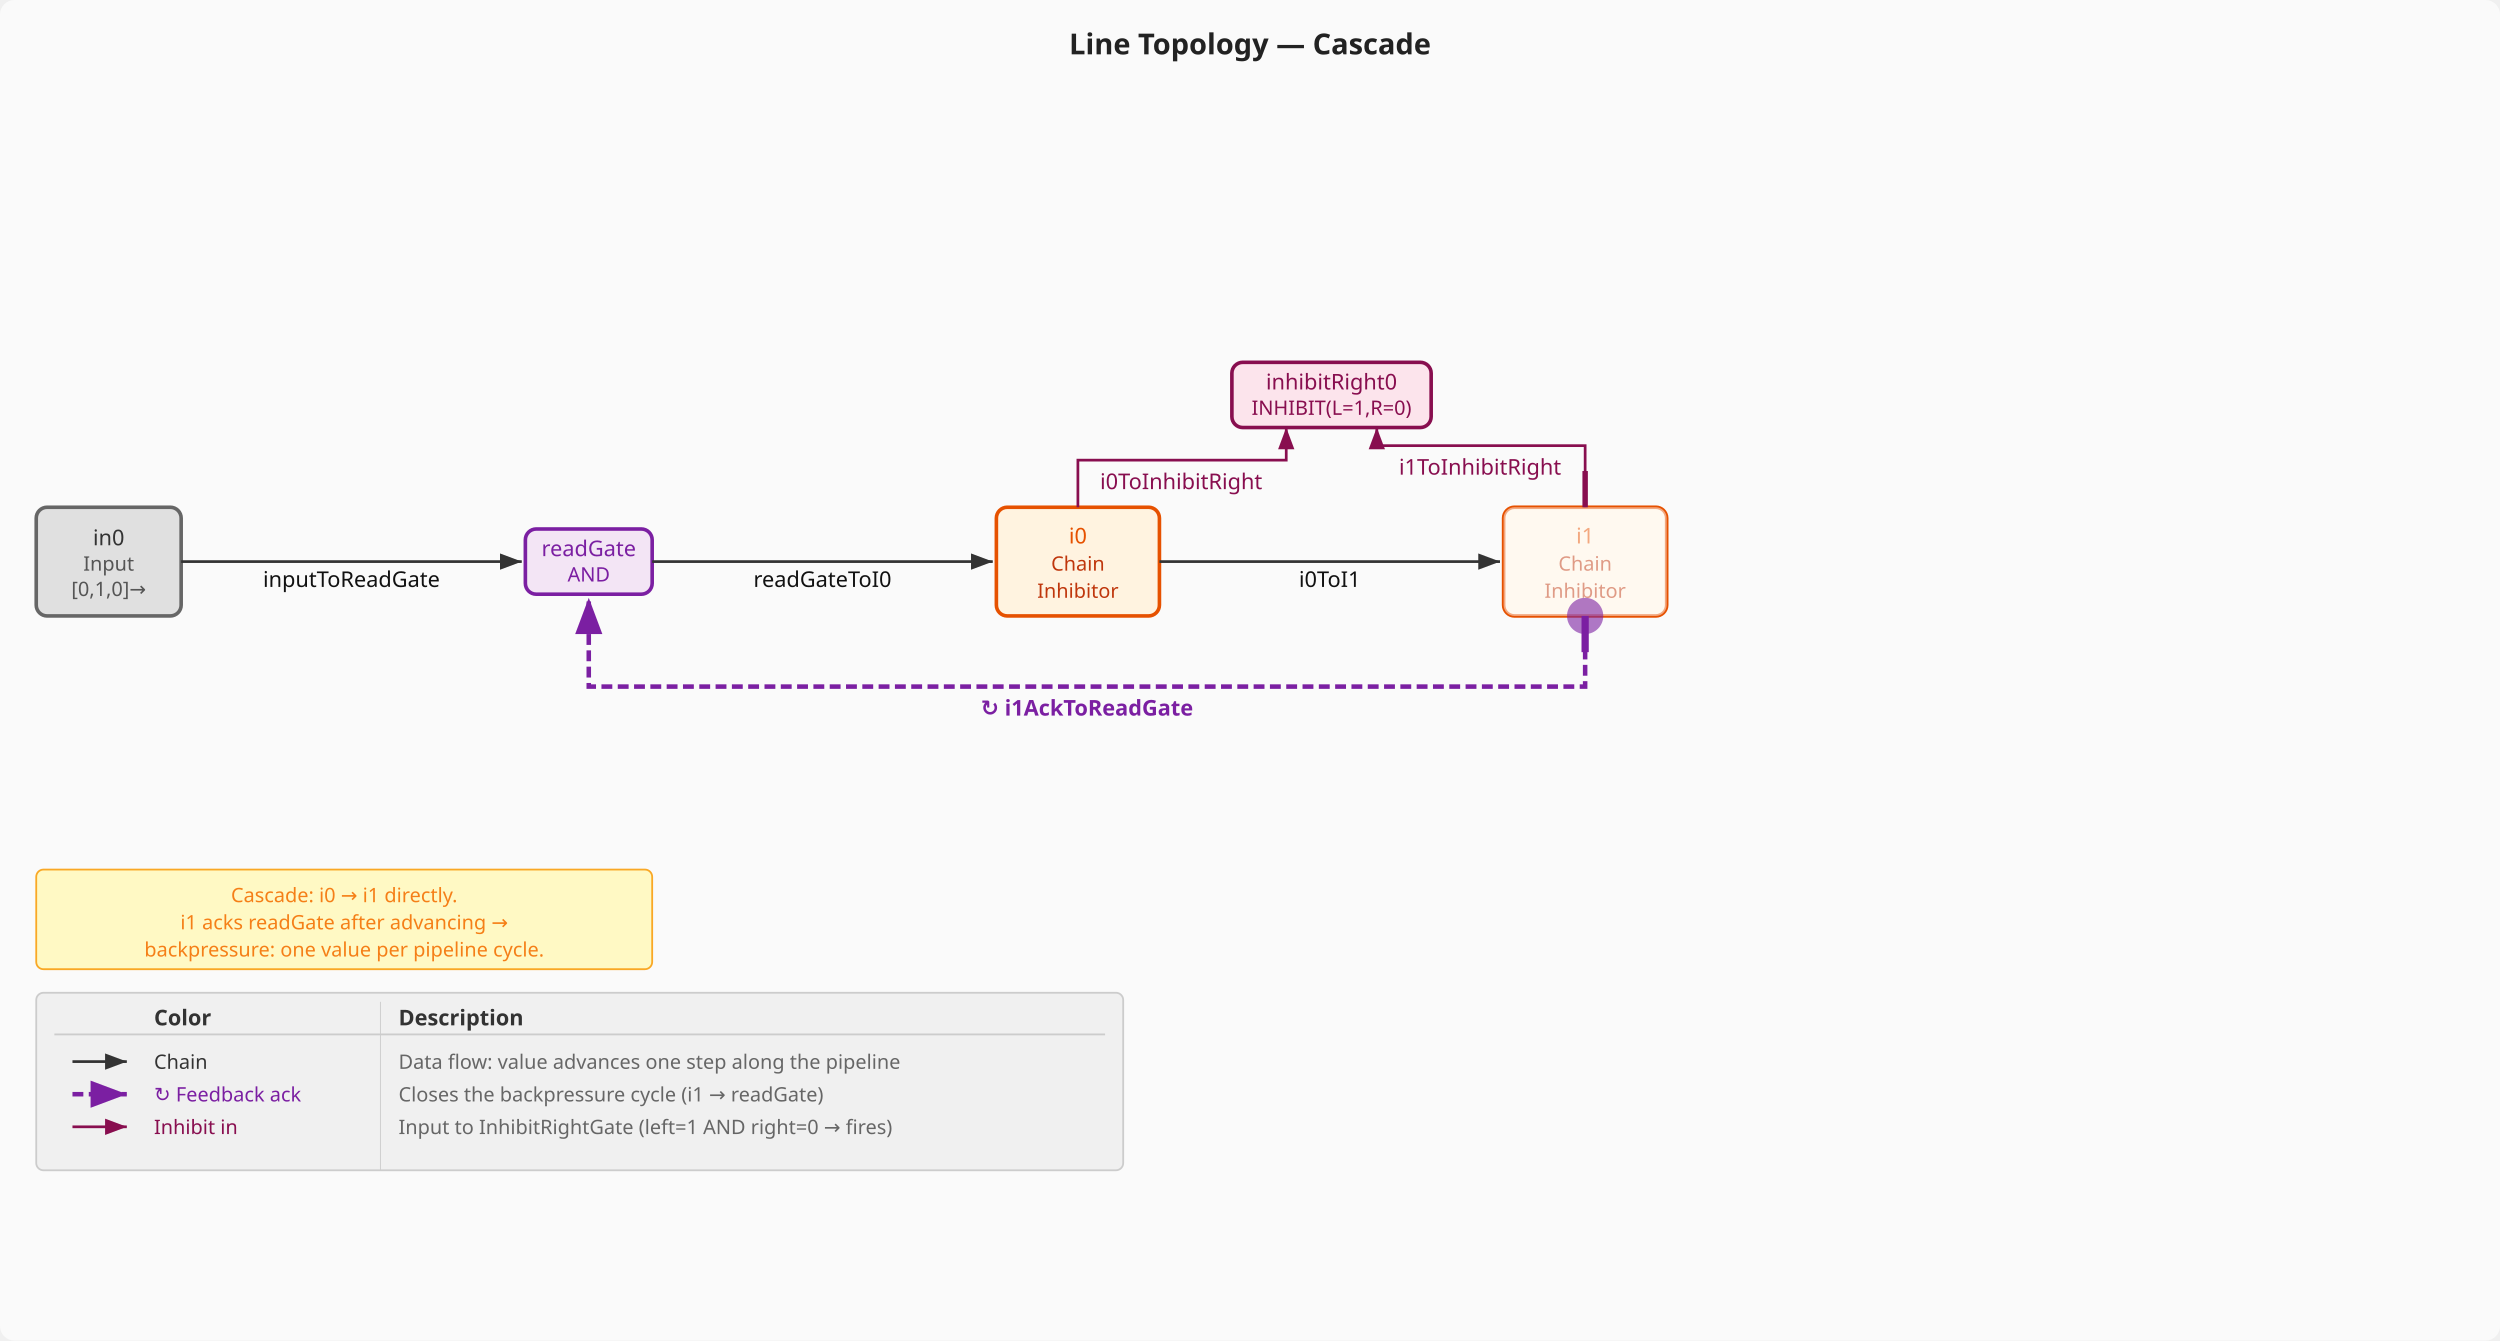
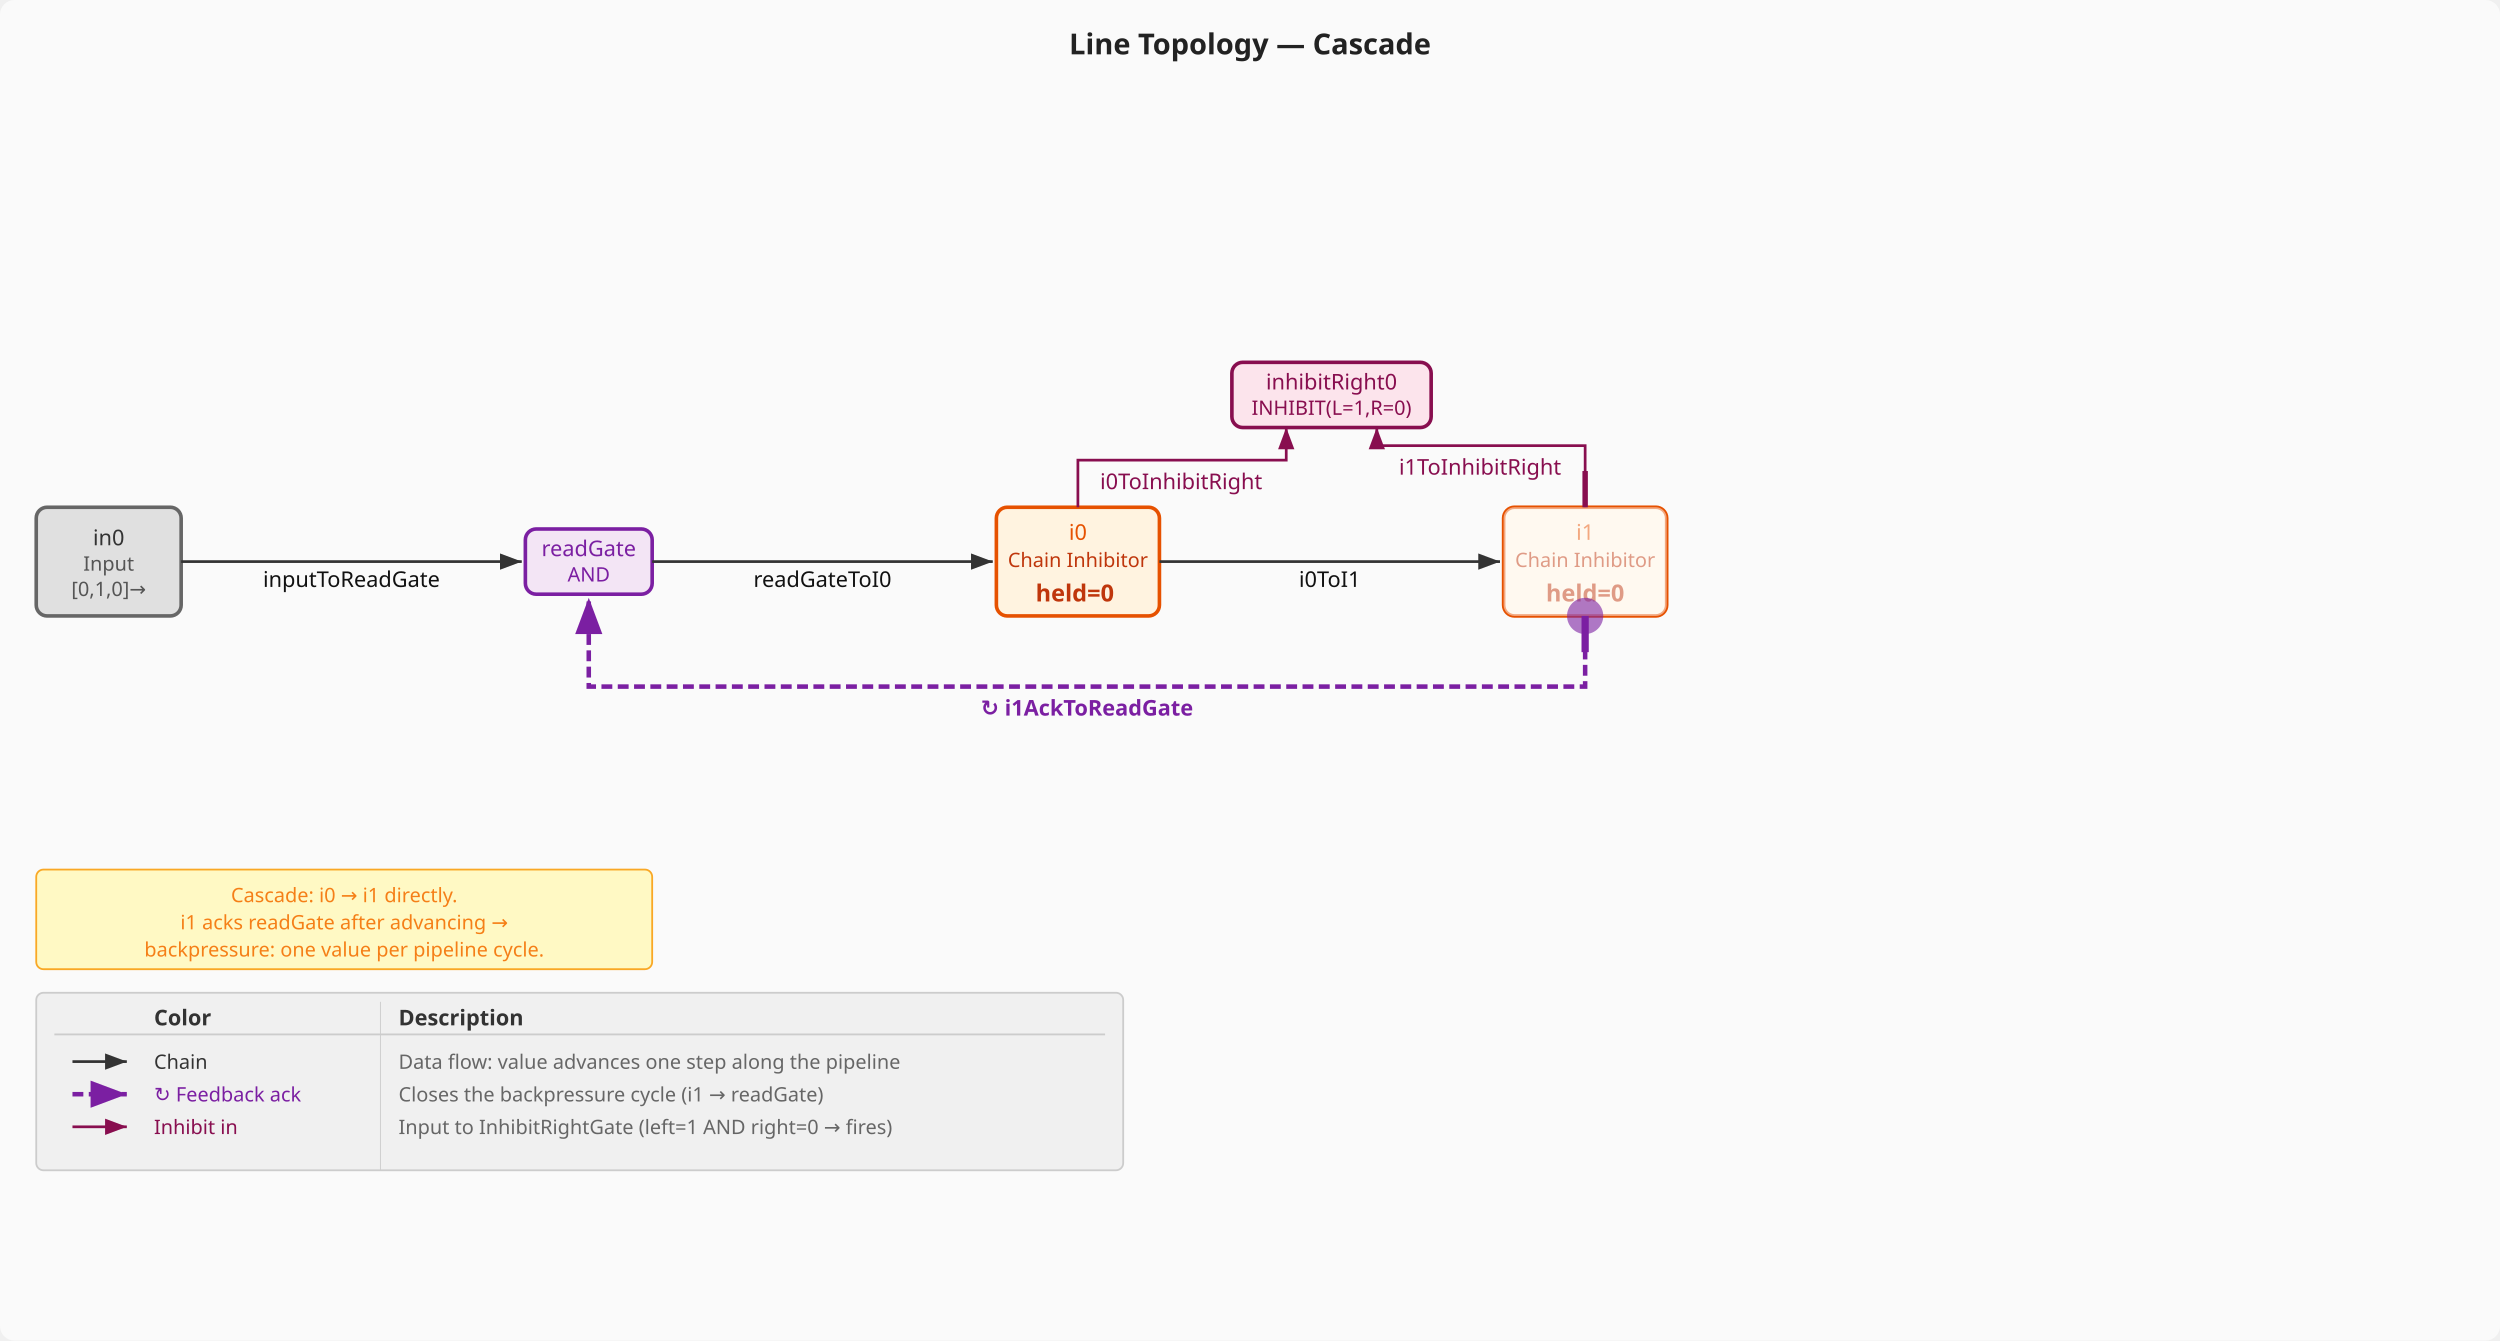
<svg xmlns="http://www.w3.org/2000/svg" viewBox="0 0 1380 740" font-weight="400" font-family="ui-sans-serif, system-ui, sans-serif">
  <style>
    svg { font-family: ui-sans-serif, system-ui, sans-serif; font-size: 12px; font-weight: 400; }

    /* ── Background ─────────────────────────────────────────── */
    .diagram-bg { fill: #fafafa; }

    /* ── Node shapes ─────────────────────────────────────────── */
    .shape-input       { fill: #e0e0e0; stroke: #666;    stroke-width: 2; }
    .shape-inhibitor   { fill: #fff3e0; stroke: #e65100; stroke-width: 2; }
    .shape-and-gate    { fill: #f3e5f5; stroke: #7b1fa2; stroke-width: 2; }
    .shape-inhibit-right { fill: #fce4ec; stroke: #880e4f; stroke-width: 2; }

    /* ── Node text ───────────────────────────────────────────── */
    .node-title    { text-anchor: middle; font-weight: normal; font-size: 12px; }
    .node-sublabel { text-anchor: middle; font-weight: normal; font-size: 11px; }
    .node-type     { text-anchor: middle; font-weight: normal; font-size: 11px; }

    .text-input         { fill: #333; }
    .text-sublabel      { fill: #555; }
    .text-inhibitor     { fill: #e65100; }
    .text-inhibitor-sub { fill: #bf360c; }
    .text-and-gate      { fill: #7b1fa2; }
    .text-inhibit-right { fill: #880e4f; }

    /* ── Edge lines ──────────────────────────────────────────── */
    .chain        { stroke: #333;    stroke-width: 1.5px; fill: none; marker-end: url(#arrow); }
    .feedback-ack { stroke: #7b1fa2; stroke-width: 2.5px; fill: none; stroke-dasharray: 6 3; marker-end: url(#arrow-magenta); }
    .inhibit-in   { stroke: #880e4f; stroke-width: 1.5px; fill: none; marker-end: url(#arrow-pink); }

    /* ── Edge labels ─────────────────────────────────────────── */
    .edge-label  { font-size: 12px; text-anchor: middle; }
    .value-label { font-size: 12px; text-anchor: middle; }

    /* ── Annotation / legend ─────────────────────────────────── */
    .behavior-note-bg  { fill: #fff9c4; stroke: #f9a825; }
    .behavior-note-text { fill: #f57f17; text-anchor: middle; }
    .legend-bg         { fill: #f0f0f0; stroke: #ccc; }
    .legend-heading    { font-weight: bold; font-size: 12px; fill: #333; }
    .legend-name       { font-size: 11px; }
    .legend-desc       { font-size: 11px; fill: #666; }
    .legend-divider    { stroke: #ccc; }
    .title-text        { font-size: 16px; font-weight: bold; fill: #222; text-anchor: middle; }
  </style>
  <defs>
    <marker id="arrow" markerWidth="8" markerHeight="6" refX="8" refY="3" orient="auto">
      <path d="M0,0 L8,3 L0,6" fill="#333" />
    </marker>
    <marker id="arrow-magenta" markerWidth="8" markerHeight="6" refX="8" refY="3" orient="auto">
      <path d="M0,0 L8,3 L0,6" fill="#7b1fa2" />
    </marker>
    <marker id="arrow-pink" markerWidth="8" markerHeight="6" refX="8" refY="3" orient="auto">
      <path d="M0,0 L8,3 L0,6" fill="#880e4f" />
    </marker>
  </defs>
  <rect width="1380" height="740" rx="8" class="diagram-bg" />
  <text x="690" y="30" class="title-text">Line Topology — Cascade</text>
  <g id="node-in0" data-role="input">
    <rect x="20" y="280" width="80" height="60" rx="6" class="shape-input" />
    <text x="60" y="301" font-weight="100" class="node-title text-input">in0</text>
    <text x="60" y="315" font-weight="100" class="node-sublabel text-sublabel">Input</text>
    <text x="60" y="329" font-weight="100" class="node-type text-sublabel">[0,1,0]→</text>
  </g>
  <g id="node-i0" data-role="inhibitor" data-index="0">
    <rect x="550" y="280" width="90" height="60" rx="6" class="shape-inhibitor" />
-     <text x="595" y="300" font-weight="100" class="node-title text-inhibitor">i0</text>
-     <text x="595" y="315" font-weight="100" class="node-sublabel text-inhibitor-sub">Chain</text>
-     <text x="595" y="330" font-weight="100" class="node-sublabel text-inhibitor-sub">Inhibitor</text>
+     <text x="595" y="298" font-weight="100" class="node-title text-inhibitor">i0</text>
+     <text x="595" y="313" font-weight="100" class="node-sublabel text-inhibitor-sub">Chain Inhibitor</text>
+     <text x="595" y="332" font-weight="600" font-size="13" fill="#bf360c" stroke="none" text-anchor="middle">held=0
+       <animate attributeName="opacity" values="1;0;1" keyTimes="0;0.620;0.954" calcMode="discrete" dur="50.706s" repeatCount="indefinite" />
+     </text>
+     <text x="595" y="332" font-weight="600" font-size="13" fill="#bf360c" stroke="none" text-anchor="middle" opacity="0">held=1
+       <animate attributeName="opacity" values="0;1;0" keyTimes="0;0.620;0.954" calcMode="discrete" dur="50.706s" repeatCount="indefinite" />
+     </text>
  </g>
  <g id="node-i1" data-role="inhibitor" data-index="1">
    <rect x="830" y="280" width="90" height="60" rx="6" class="shape-inhibitor" />
-     <text x="875" y="300" font-weight="100" class="node-title text-inhibitor">i1</text>
-     <text x="875" y="315" font-weight="100" class="node-sublabel text-inhibitor-sub">Chain</text>
-     <text x="875" y="330" font-weight="100" class="node-sublabel text-inhibitor-sub">Inhibitor</text>
+     <text x="875" y="298" font-weight="100" class="node-title text-inhibitor">i1</text>
+     <text x="875" y="313" font-weight="100" class="node-sublabel text-inhibitor-sub">Chain Inhibitor</text>
+     <text x="875" y="332" font-weight="600" font-size="13" fill="#bf360c" stroke="none" text-anchor="middle">held=0</text>
  </g>
  <g id="node-inhibitRight0" data-role="inhibit-right-gate">
    <rect x="680" y="200" width="110" height="36" rx="6" class="shape-inhibit-right" />
    <text x="735" y="215" font-weight="100" class="node-title text-inhibit-right">inhibitRight0</text>
    <text x="735" y="229" font-weight="100" class="node-type text-inhibit-right">INHIBIT(L=1,R=0)</text>
  </g>
  <g id="node-readGate" data-role="and-gate">
    <rect x="290" y="292" width="70" height="36" rx="6" class="shape-and-gate" />
    <text x="325" y="307" font-weight="100" class="node-title text-and-gate">readGate</text>
    <text x="325" y="321" font-weight="100" class="node-type text-and-gate">AND</text>
  </g>
  <g id="edge-readGateToI0" data-role="edge" class="chain">
    <line x1="360" y1="310" x2="548" y2="310" />
    <text x="454" y="324" font-weight="300" fill="#111" stroke="none" class="edge-label">readGateToI0</text>
  </g>
  <g id="edge-i0ToI1" data-role="edge" class="chain">
    <line x1="640" y1="310" x2="828" y2="310" />
    <text x="734" y="324" font-weight="300" fill="#111" stroke="none" class="edge-label">i0ToI1</text>
  </g>
  <g id="edge-inputToReadGate" data-role="edge" class="chain">
    <line x1="100" y1="310" x2="288" y2="310" />
    <text x="194" y="324" font-weight="300" fill="#111" stroke="none" class="edge-label" text-anchor="middle">inputToReadGate</text>
  </g>
  <g id="edge-i1AckToReadGate" data-role="edge" class="feedback-ack">
    <path d="M875,340 L875,379 L325,379 L325,330" />
    <text x="600" y="395" font-weight="600" fill="#7b1fa2" stroke="none" class="edge-label">↻ i1AckToReadGate</text>
  </g>
  <g id="edge-i0ToInhibitRight" data-role="edge" class="inhibit-in">
    <path d="M595,280 L595,254 L710,254 L710,236" />
    <text x="652" y="270" font-weight="300" fill="#880e4f" stroke="none" class="edge-label">i0ToInhibitRight</text>
  </g>
  <g id="edge-i1ToInhibitRight" data-role="edge" class="inhibit-in">
    <path d="M875,280 L875,246 L760,246 L760,236" />
    <text x="817" y="262" font-weight="300" fill="#880e4f" stroke="none" class="edge-label">i1ToInhibitRight</text>
  </g>
  <g id="annotation-backpressure" data-role="annotation">
    <rect x="20" y="480" width="340" height="55" rx="4" class="behavior-note-bg" />
    <text x="190" y="498" font-size="11" class="behavior-note-text">Cascade: i0 → i1 directly.</text>
    <text x="190" y="513" font-size="11" class="behavior-note-text">i1 acks readGate after advancing →</text>
    <text x="190" y="528" font-size="11" class="behavior-note-text">backpressure: one value per pipeline cycle.</text>
  </g>
  <g id="legend" data-role="legend">
    <rect x="20" y="548" width="600" height="98" rx="4" class="legend-bg" />
    <text x="85" y="566" text-anchor="start" class="legend-heading">Color</text>
    <text x="220" y="566" text-anchor="start" class="legend-heading">Description</text>
    <line x1="30" y1="571" x2="610" y2="571" class="legend-divider" stroke-width="1" />
    <line x1="210" y1="553" x2="210" y2="646" class="legend-divider" stroke-width="0.5" />
    <g class="chain">
      <line x1="40" y1="586" x2="70" y2="586" />
    </g>
    <text x="85" y="590" text-anchor="start" class="legend-name" fill="#333">Chain</text>
    <text x="220" y="590" text-anchor="start" class="legend-desc">Data flow: value advances one step along the pipeline</text>
    <g class="feedback-ack">
      <line x1="40" y1="604" x2="70" y2="604" />
    </g>
    <text x="85" y="608" text-anchor="start" class="legend-name" fill="#7b1fa2">↻ Feedback ack</text>
    <text x="220" y="608" text-anchor="start" class="legend-desc">Closes the backpressure cycle (i1 → readGate)</text>
    <g class="inhibit-in">
      <line x1="40" y1="622" x2="70" y2="622" />
    </g>
    <text x="85" y="626" text-anchor="start" class="legend-name" fill="#880e4f">Inhibit in</text>
    <text x="220" y="626" text-anchor="start" class="legend-desc">Input to InhibitRightGate (left=1 AND right=0 → fires)</text>
  </g>
  <rect x="830" y="280" width="90" height="60" rx="6" fill="white" stroke="none" opacity="0.5" pointer-events="none">
    <animate attributeName="opacity" values="0.5;0;0;0.5;0" keyTimes="0;0.080;0.983;0.988;1" dur="16.902s" repeatCount="indefinite" />
  </rect>
  <rect x="690" y="200" width="90" height="36" rx="6" fill="white" stroke="none" opacity="0" pointer-events="none">
    <animate attributeName="opacity" values="0;0;0.5;0;0" keyTimes="0;0.974;0.979;0.989;1" dur="16.902s" repeatCount="indefinite" />
  </rect>
  <rect x="20" y="280" width="80" height="60" rx="6" fill="white" stroke="none" opacity="0" pointer-events="none">
    <animate attributeName="opacity" values="0;0;0.5;0;0" keyTimes="0;0.263;0.265;0.315;1" dur="16.902s" repeatCount="indefinite" />
  </rect>
  <rect x="290" y="292" width="70" height="36" rx="6" fill="white" stroke="none" opacity="0" pointer-events="none">
    <animate attributeName="opacity" values="0;0;0.5;0;0" keyTimes="0;0.716;0.722;0.774;1" dur="16.902s" repeatCount="indefinite" />
  </rect>
  <rect x="550" y="280" width="90" height="60" rx="6" fill="white" stroke="none" opacity="0" pointer-events="none">
    <animate attributeName="opacity" values="0;0;0.5;0;0" keyTimes="0;0.856;0.861;0.913;1" dur="16.902s" repeatCount="indefinite" />
  </rect>
  <path d="M875,340 L875,379 L325,379 L325,330" stroke="#7b1fa2" stroke-width="4" fill="none" stroke-dasharray="20,9999" stroke-dashoffset="0" opacity="1" pointer-events="none">
    <animate attributeName="stroke-dashoffset" values="0;-638;-638" keyTimes="0;0.529;1" dur="16.902s" repeatCount="indefinite" />
    <animate attributeName="opacity" values="1;1;0;0" keyTimes="0;0.529;0.532;1" dur="16.902s" repeatCount="indefinite" />
  </path>
  <circle cx="875" cy="340" r="10" fill="#7b1fa2" stroke="none" opacity="0.6" pointer-events="none">
    <animate attributeName="opacity" values="0.6;0;0" keyTimes="0;0.032;1" dur="16.902s" repeatCount="indefinite" />
  </circle>
  <path d="M875,280 L875,246 L760,246 L760,236" stroke="#880e4f" stroke-width="3" fill="none" stroke-dasharray="20,9999" stroke-dashoffset="0" opacity="1" pointer-events="none">
    <animate attributeName="stroke-dashoffset" values="0;-159;-159" keyTimes="0;0.119;1" dur="16.902s" repeatCount="indefinite" />
    <animate attributeName="opacity" values="1;1;0;0" keyTimes="0;0.119;0.124;1" dur="16.902s" repeatCount="indefinite" />
  </path>
  <path d="M100,310 L288,310" stroke="#333" stroke-width="3" fill="none" stroke-dasharray="20,9999" stroke-dashoffset="0" opacity="0" pointer-events="none">
    <animate attributeName="stroke-dashoffset" values="0;0;-188;-188" keyTimes="0;0.265;0.405;1" dur="16.902s" repeatCount="indefinite" />
    <animate attributeName="opacity" values="0;0;1;1;0;0" keyTimes="0;0.263;0.265;0.405;0.410;1" dur="16.902s" repeatCount="indefinite" />
  </path>
  <path d="M360,310 L548,310" stroke="#333" stroke-width="3" fill="none" stroke-dasharray="20,9999" stroke-dashoffset="0" opacity="0" pointer-events="none">
    <animate attributeName="stroke-dashoffset" values="0;0;-188;-188" keyTimes="0;0.722;0.861;1" dur="16.902s" repeatCount="indefinite" />
    <animate attributeName="opacity" values="0;0;1;1;0;0" keyTimes="0;0.716;0.722;0.861;0.866;1" dur="16.902s" repeatCount="indefinite" />
  </path>
  <path d="M595,280 L595,254 L710,254 L710,236" stroke="#880e4f" stroke-width="3" fill="none" stroke-dasharray="20,9999" stroke-dashoffset="0" opacity="0" pointer-events="none">
    <animate attributeName="stroke-dashoffset" values="0;0;-159;-159" keyTimes="0;0.861;0.979;1" dur="16.902s" repeatCount="indefinite" />
    <animate attributeName="opacity" values="0;0;1;1;0;0" keyTimes="0;0.856;0.861;0.979;0.984;1" dur="16.902s" repeatCount="indefinite" />
  </path>
  <path d="M640,310 L828,310" stroke="#333" stroke-width="3" fill="none" stroke-dasharray="20,9999" stroke-dashoffset="0" opacity="0" pointer-events="none">
    <animate attributeName="stroke-dashoffset" values="0;0;-188;-188" keyTimes="0;0.861;1;1" dur="16.902s" repeatCount="indefinite" />
    <animate attributeName="opacity" values="0;0;1;1;0" keyTimes="0;0.856;0.861;0.999;1" dur="16.902s" repeatCount="indefinite" />
  </path>
  <g opacity="1" pointer-events="none">
    <animateMotion path="M875,270 L875,236 L760,236 L760,226" keyTimes="0;0.040;1" keyPoints="0;1;1" dur="50.706s" repeatCount="indefinite" calcMode="linear" />
    <animate attributeName="opacity" values="1;1;0;0" keyTimes="0;0.040;0.045;1" dur="50.706s" repeatCount="indefinite" />
    <rect x="-8" y="-15" width="16" height="14" rx="3" fill="#fce4ec" stroke="#880e4f" stroke-width="1" />
    <text x="0" y="-4" text-anchor="middle" font-size="11" font-weight="600" fill="#880e4f" stroke="none">0</text>
  </g>
  <g opacity="0" pointer-events="none">
    <animateMotion path="M875,270 L875,236 L760,236 L760,226" keyTimes="0;0.333;0.373;1" keyPoints="0;0;1;1" dur="50.706s" repeatCount="indefinite" calcMode="linear" />
    <animate attributeName="opacity" values="0;0;1;1;0;0" keyTimes="0;0.331;0.333;0.373;0.378;1" dur="50.706s" repeatCount="indefinite" />
    <rect x="-8" y="-15" width="16" height="14" rx="3" fill="#fce4ec" stroke="#880e4f" stroke-width="1" />
    <text x="0" y="-4" text-anchor="middle" font-size="11" font-weight="600" fill="#880e4f" stroke="none">0</text>
  </g>
  <g opacity="0" pointer-events="none">
    <animateMotion path="M875,270 L875,236 L760,236 L760,226" keyTimes="0;0.667;0.706;1" keyPoints="0;0;1;1" dur="50.706s" repeatCount="indefinite" calcMode="linear" />
    <animate attributeName="opacity" values="0;0;1;1;0;0" keyTimes="0;0.665;0.667;0.706;0.711;1" dur="50.706s" repeatCount="indefinite" />
    <rect x="-8" y="-15" width="16" height="14" rx="3" fill="#fce4ec" stroke="#880e4f" stroke-width="1" />
    <text x="0" y="-4" text-anchor="middle" font-size="11" font-weight="600" fill="#880e4f" stroke="none">0</text>
  </g>
  <g opacity="0" pointer-events="none">
    <animateMotion path="M100,300 L288,300" keyTimes="0;0.088;0.135;1" keyPoints="0;0;1;1" dur="50.706s" repeatCount="indefinite" calcMode="linear" />
    <animate attributeName="opacity" values="0;0;1;1;0;0" keyTimes="0;0.086;0.088;0.135;0.140;1" dur="50.706s" repeatCount="indefinite" />
    <rect x="-8" y="-15" width="16" height="14" rx="3" fill="#eee" stroke="#333" stroke-width="1" />
    <text x="0" y="-4" text-anchor="middle" font-size="11" font-weight="600" fill="#333" stroke="none">0</text>
  </g>
  <g opacity="0" pointer-events="none">
    <animateMotion path="M100,300 L288,300" keyTimes="0;0.422;0.468;1" keyPoints="0;0;1;1" dur="50.706s" repeatCount="indefinite" calcMode="linear" />
    <animate attributeName="opacity" values="0;0;1;1;0;0" keyTimes="0;0.420;0.422;0.468;0.473;1" dur="50.706s" repeatCount="indefinite" />
    <rect x="-8" y="-15" width="16" height="14" rx="3" fill="#eee" stroke="#333" stroke-width="1" />
    <text x="0" y="-4" text-anchor="middle" font-size="11" font-weight="600" fill="#333" stroke="none">1</text>
  </g>
  <g opacity="0" pointer-events="none">
    <animateMotion path="M100,300 L288,300" keyTimes="0;0.755;0.802;1" keyPoints="0;0;1;1" dur="50.706s" repeatCount="indefinite" calcMode="linear" />
    <animate attributeName="opacity" values="0;0;1;1;0;0" keyTimes="0;0.753;0.755;0.802;0.807;1" dur="50.706s" repeatCount="indefinite" />
    <rect x="-8" y="-15" width="16" height="14" rx="3" fill="#eee" stroke="#333" stroke-width="1" />
    <text x="0" y="-4" text-anchor="middle" font-size="11" font-weight="600" fill="#333" stroke="none">0</text>
  </g>
  <g opacity="0" pointer-events="none">
    <animateMotion path="M360,300 L548,300" keyTimes="0;0.241;0.287;1" keyPoints="0;0;1;1" dur="50.706s" repeatCount="indefinite" calcMode="linear" />
    <animate attributeName="opacity" values="0;0;1;1;0;0" keyTimes="0;0.239;0.241;0.287;0.292;1" dur="50.706s" repeatCount="indefinite" />
    <rect x="-8" y="-15" width="16" height="14" rx="3" fill="#eee" stroke="#333" stroke-width="1" />
    <text x="0" y="-4" text-anchor="middle" font-size="11" font-weight="600" fill="#333" stroke="none">0</text>
  </g>
  <g opacity="0" pointer-events="none">
    <animateMotion path="M360,300 L548,300" keyTimes="0;0.574;0.620;1" keyPoints="0;0;1;1" dur="50.706s" repeatCount="indefinite" calcMode="linear" />
    <animate attributeName="opacity" values="0;0;1;1;0;0" keyTimes="0;0.572;0.574;0.620;0.625;1" dur="50.706s" repeatCount="indefinite" />
    <rect x="-8" y="-15" width="16" height="14" rx="3" fill="#eee" stroke="#333" stroke-width="1" />
    <text x="0" y="-4" text-anchor="middle" font-size="11" font-weight="600" fill="#333" stroke="none">1</text>
  </g>
  <g opacity="0" pointer-events="none">
    <animateMotion path="M360,300 L548,300" keyTimes="0;0.907;0.954;1" keyPoints="0;0;1;1" dur="50.706s" repeatCount="indefinite" calcMode="linear" />
    <animate attributeName="opacity" values="0;0;1;1;0;0" keyTimes="0;0.905;0.907;0.954;0.959;1" dur="50.706s" repeatCount="indefinite" />
    <rect x="-8" y="-15" width="16" height="14" rx="3" fill="#eee" stroke="#333" stroke-width="1" />
    <text x="0" y="-4" text-anchor="middle" font-size="11" font-weight="600" fill="#333" stroke="none">0</text>
  </g>
  <g opacity="0" pointer-events="none">
    <animateMotion path="M595,270 L595,244 L710,244 L710,226" keyTimes="0;0.287;0.326;1" keyPoints="0;0;1;1" dur="50.706s" repeatCount="indefinite" calcMode="linear" />
    <animate attributeName="opacity" values="0;0;1;1;0;0" keyTimes="0;0.285;0.287;0.326;0.331;1" dur="50.706s" repeatCount="indefinite" />
    <rect x="-8" y="-15" width="16" height="14" rx="3" fill="#fce4ec" stroke="#880e4f" stroke-width="1" />
    <text x="0" y="-4" text-anchor="middle" font-size="11" font-weight="600" fill="#880e4f" stroke="none">0</text>
  </g>
  <g opacity="0" pointer-events="none">
    <animateMotion path="M595,270 L595,244 L710,244 L710,226" keyTimes="0;0.620;0.660;1" keyPoints="0;0;1;1" dur="50.706s" repeatCount="indefinite" calcMode="linear" />
    <animate attributeName="opacity" values="0;0;1;1;0;0" keyTimes="0;0.618;0.620;0.660;0.665;1" dur="50.706s" repeatCount="indefinite" />
    <rect x="-8" y="-15" width="16" height="14" rx="3" fill="#fce4ec" stroke="#880e4f" stroke-width="1" />
    <text x="0" y="-4" text-anchor="middle" font-size="11" font-weight="600" fill="#880e4f" stroke="none">0</text>
  </g>
  <g opacity="0" pointer-events="none">
    <animateMotion path="M595,270 L595,244 L710,244 L710,226" keyTimes="0;0.954;0.993;1" keyPoints="0;0;1;1" dur="50.706s" repeatCount="indefinite" calcMode="linear" />
    <animate attributeName="opacity" values="0;0;1;1;0;0" keyTimes="0;0.952;0.954;0.993;0.998;1" dur="50.706s" repeatCount="indefinite" />
    <rect x="-8" y="-15" width="16" height="14" rx="3" fill="#fce4ec" stroke="#880e4f" stroke-width="1" />
    <text x="0" y="-4" text-anchor="middle" font-size="11" font-weight="600" fill="#880e4f" stroke="none">1</text>
  </g>
  <g opacity="0" pointer-events="none">
    <animateMotion path="M640,300 L828,300" keyTimes="0;0.287;0.333;1" keyPoints="0;0;1;1" dur="50.706s" repeatCount="indefinite" calcMode="linear" />
    <animate attributeName="opacity" values="0;0;1;1;0;0" keyTimes="0;0.285;0.287;0.333;0.338;1" dur="50.706s" repeatCount="indefinite" />
    <rect x="-8" y="-15" width="16" height="14" rx="3" fill="#eee" stroke="#333" stroke-width="1" />
    <text x="0" y="-4" text-anchor="middle" font-size="11" font-weight="600" fill="#333" stroke="none">0</text>
  </g>
  <g opacity="0" pointer-events="none">
    <animateMotion path="M640,300 L828,300" keyTimes="0;0.620;0.667;1" keyPoints="0;0;1;1" dur="50.706s" repeatCount="indefinite" calcMode="linear" />
    <animate attributeName="opacity" values="0;0;1;1;0;0" keyTimes="0;0.618;0.620;0.667;0.672;1" dur="50.706s" repeatCount="indefinite" />
    <rect x="-8" y="-15" width="16" height="14" rx="3" fill="#eee" stroke="#333" stroke-width="1" />
    <text x="0" y="-4" text-anchor="middle" font-size="11" font-weight="600" fill="#333" stroke="none">0</text>
  </g>
  <g opacity="0" pointer-events="none">
    <animateMotion path="M640,300 L828,300" keyTimes="0;0.954;1" keyPoints="0;0;1" dur="50.706s" repeatCount="indefinite" calcMode="linear" />
    <animate attributeName="opacity" values="0;0;1;1;0" keyTimes="0;0.952;0.954;0.999;1" dur="50.706s" repeatCount="indefinite" />
    <rect x="-8" y="-15" width="16" height="14" rx="3" fill="#eee" stroke="#333" stroke-width="1" />
    <text x="0" y="-4" text-anchor="middle" font-size="11" font-weight="600" fill="#333" stroke="none">1</text>
  </g>
</svg>
